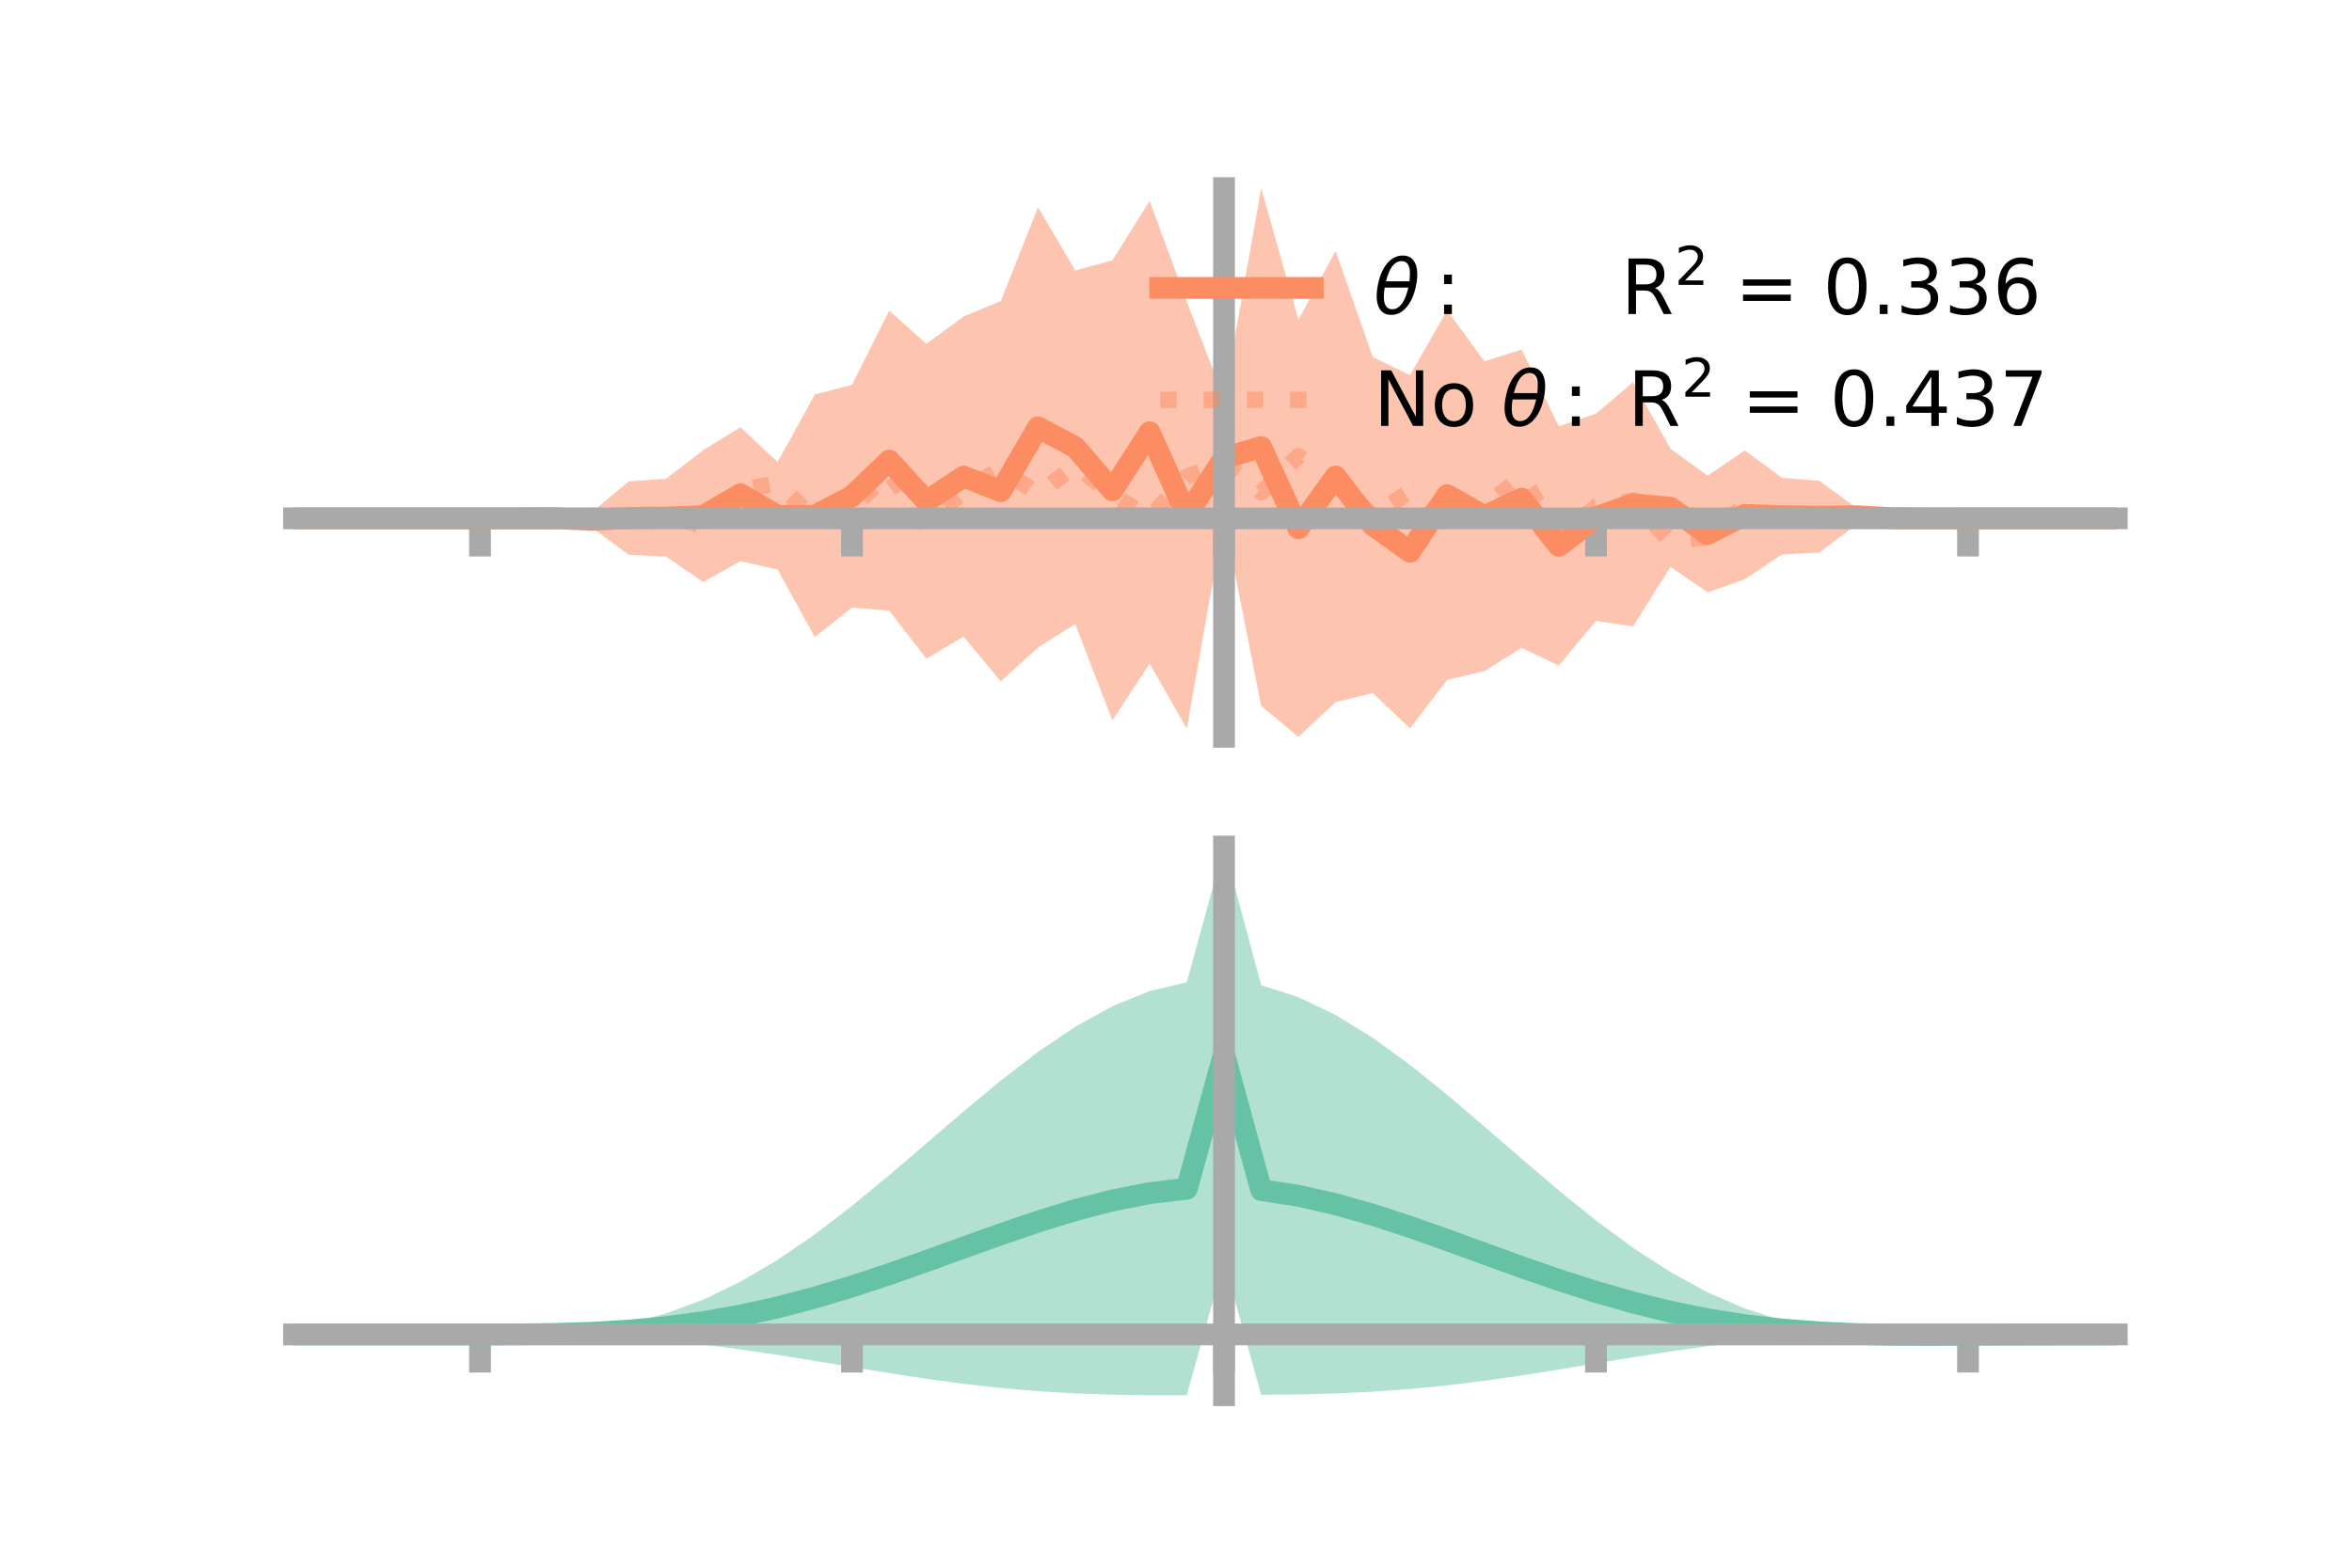
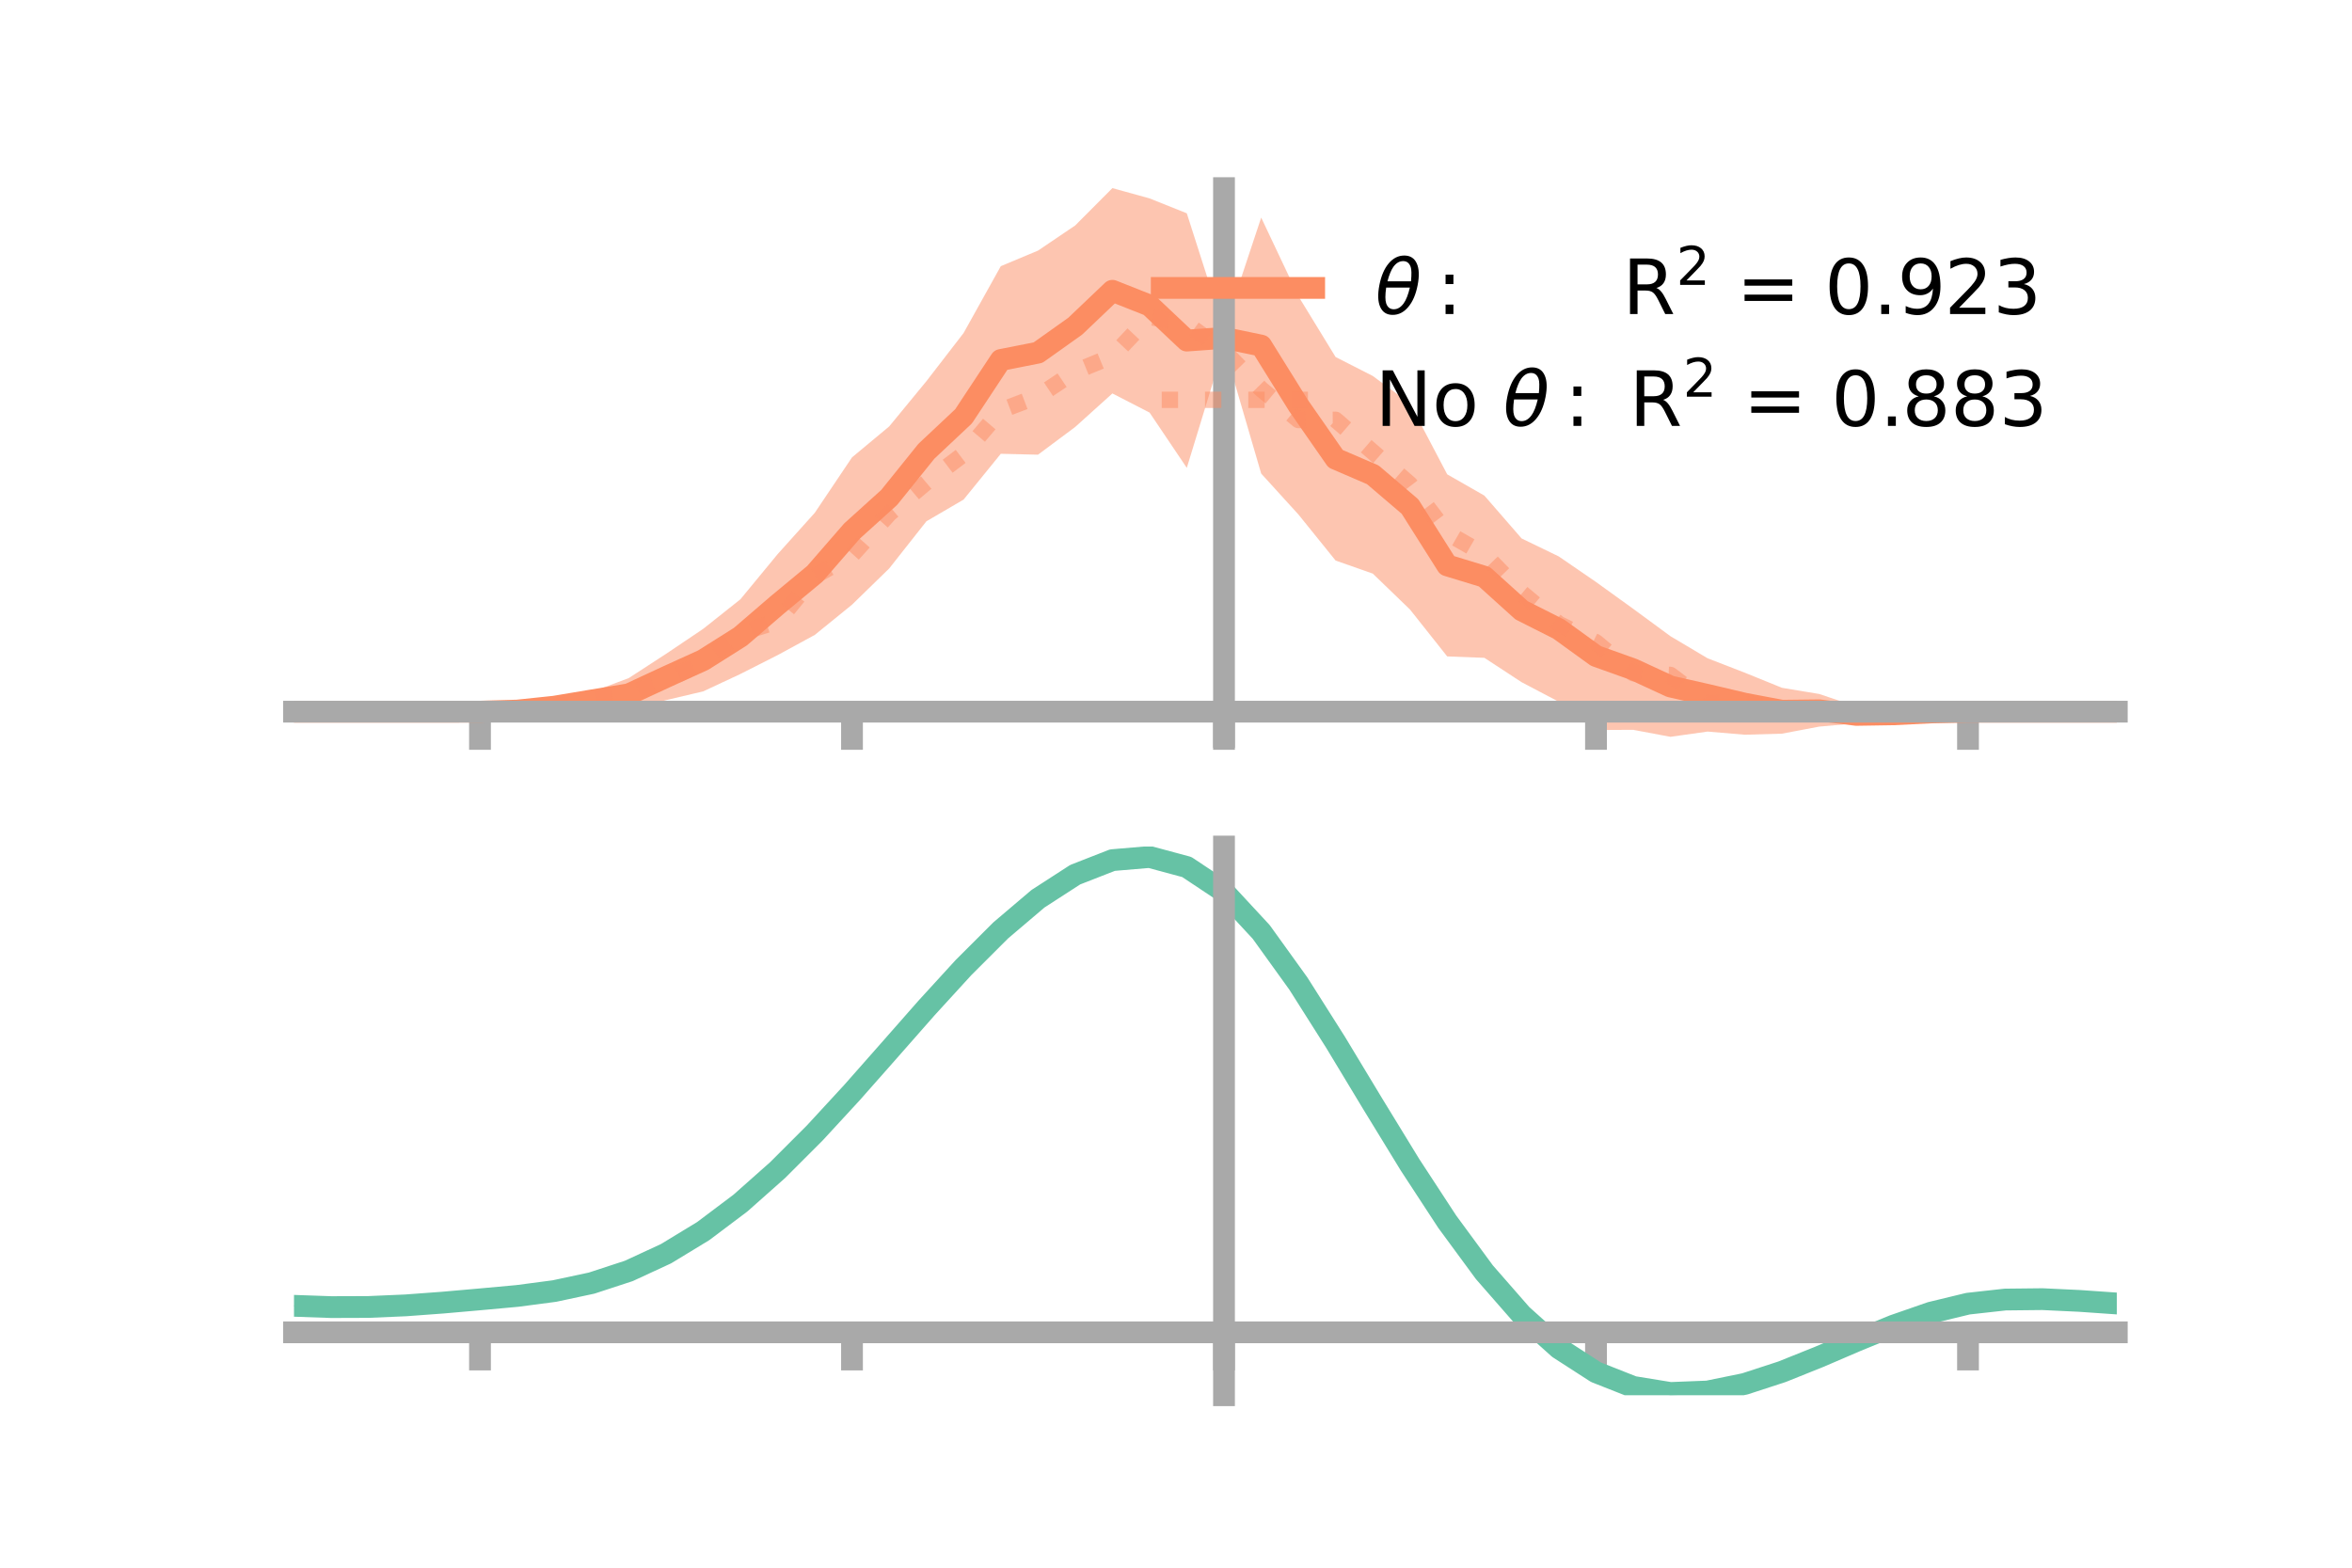
<svg xmlns="http://www.w3.org/2000/svg" xmlns:xlink="http://www.w3.org/1999/xlink" height="144pt" version="1.1" viewBox="0 0 216 144" width="216pt">
  <defs>
    <style type="text/css">*{stroke-linecap:butt;stroke-linejoin:round;}</style>
  </defs>
  <g id="figure_1">
    <g id="patch_1">
      <path d="M 0 144  L 216 144  L 216 0  L 0 0  z " style="fill:none;" />
    </g>
    <g id="axes_1">
      <g id="patch_2">
        <path d="M 27 67.68  L 194.4 67.68  L 194.4 17.28  L 27 17.28  z " style="fill:none;" />
      </g>
      <g id="PolyCollection_1">
-         <path clip-path="url(#pbf8187cd9c)" d="M 27 47.612  L 27 47.612  L 30.416 47.612  L 33.833 47.612  L 37.249 47.612  L 40.665 47.612  L 44.082 47.612  L 47.498 47.59  L 50.914 46.957  L 54.331 47.055  L 57.747 44.212  L 61.163 43.981  L 64.58 41.348  L 67.996 39.247  L 71.412 42.442  L 74.829 36.235  L 78.245 35.346  L 81.661 28.531  L 85.078 31.583  L 88.494 29.07  L 91.91 27.656  L 95.327 19.035  L 98.743 24.837  L 102.159 23.914  L 105.576 18.454  L 108.992 27.705  L 112.408 36.581  L 115.824 17.28  L 119.241 29.373  L 122.657 23.046  L 126.073 32.811  L 129.49 34.457  L 132.906 28.507  L 136.322 33.191  L 139.739 32.104  L 143.155 39.16  L 146.571 37.992  L 149.988 35.088  L 153.404 41.211  L 156.82 43.688  L 160.237 41.38  L 163.653 43.895  L 167.069 44.16  L 170.486 46.647  L 173.902 46.914  L 177.318 47.596  L 180.735 47.612  L 184.151 47.612  L 187.567 47.612  L 190.984 47.612  L 194.4 47.612  L 194.4 47.612  L 194.4 47.612  L 190.984 47.612  L 187.567 47.612  L 184.151 47.612  L 180.735 47.612  L 177.318 47.632  L 173.902 48.287  L 170.486 48.188  L 167.069 50.756  L 163.653 50.926  L 160.237 53.21  L 156.82 54.411  L 153.404 52.069  L 149.988 57.537  L 146.571 57.029  L 143.155 61.127  L 139.739 59.514  L 136.322 61.642  L 132.906 62.446  L 129.49 66.899  L 126.073 63.664  L 122.657 64.49  L 119.241 67.68  L 115.824 64.854  L 112.408 47.564  L 108.992 66.933  L 105.576 60.956  L 102.159 66.17  L 98.743 57.312  L 95.327 59.479  L 91.91 62.585  L 88.494 58.486  L 85.078 60.502  L 81.661 56.089  L 78.245 55.813  L 74.829 58.518  L 71.412 52.321  L 67.996 51.543  L 64.58 53.463  L 61.163 51.122  L 57.747 50.963  L 54.331 48.451  L 50.914 48.239  L 47.498 47.628  L 44.082 47.612  L 40.665 47.612  L 37.249 47.612  L 33.833 47.612  L 30.416 47.612  L 27 47.612  z " style="fill:#fc8d62;fill-opacity:0.5;" />
+         <path clip-path="url(#pa33185b040)" d="M 27 65.37  L 27 65.37  L 30.416 65.37  L 33.833 65.37  L 37.249 65.37  L 40.665 65.37  L 44.082 65.363  L 47.498 65.088  L 50.914 64.299  L 54.331 63.572  L 57.747 62.283  L 61.163 60.063  L 64.58 57.762  L 67.996 55.049  L 71.412 50.903  L 74.829 47.101  L 78.245 42.014  L 81.661 39.168  L 85.078 35.015  L 88.494 30.588  L 91.91 24.449  L 95.327 23.02  L 98.743 20.709  L 102.159 17.28  L 105.576 18.224  L 108.992 19.593  L 112.408 30.271  L 115.824 19.986  L 119.241 27.212  L 122.657 32.794  L 126.073 34.535  L 129.49 37.068  L 132.906 43.57  L 136.322 45.525  L 139.739 49.459  L 143.155 51.112  L 146.571 53.458  L 149.988 55.922  L 153.404 58.435  L 156.82 60.467  L 160.237 61.791  L 163.653 63.179  L 167.069 63.746  L 170.486 64.893  L 173.902 64.999  L 177.318 65.264  L 180.735 65.365  L 184.151 65.37  L 187.567 65.37  L 190.984 65.37  L 194.4 65.37  L 194.4 65.37  L 194.4 65.37  L 190.984 65.37  L 187.567 65.37  L 184.151 65.37  L 180.735 65.376  L 177.318 65.625  L 173.902 66.228  L 170.486 66.441  L 167.069 66.743  L 163.653 67.39  L 160.237 67.487  L 156.82 67.199  L 153.404 67.68  L 149.988 67.038  L 146.571 67.056  L 143.155 64.46  L 139.739 62.662  L 136.322 60.425  L 132.906 60.295  L 129.49 55.988  L 126.073 52.689  L 122.657 51.488  L 119.241 47.256  L 115.824 43.501  L 112.408 31.803  L 108.992 42.976  L 105.576 37.9  L 102.159 36.14  L 98.743 39.218  L 95.327 41.766  L 91.91 41.683  L 88.494 45.889  L 85.078 47.884  L 81.661 52.216  L 78.245 55.544  L 74.829 58.318  L 71.412 60.178  L 67.996 61.909  L 64.58 63.506  L 61.163 64.312  L 57.747 65.265  L 54.331 65.105  L 50.914 65.523  L 47.498 65.453  L 44.082 65.374  L 40.665 65.37  L 37.249 65.37  L 33.833 65.37  L 30.416 65.37  L 27 65.37  z " style="fill:#fc8d62;fill-opacity:0.5;" />
      </g>
      <g id="matplotlib.axis_1">
        <g id="xtick_1">
          <g id="line2d_1">
            <defs>
-               <path d="M 0 0  L 0 3.5  " id="m84d015253f" style="stroke:#a9a9a9;stroke-width:2;" />
+               <path d="M 0 0  L 0 3.5  " id="m11785f9347" style="stroke:#a9a9a9;stroke-width:2;" />
            </defs>
            <g>
-               <use style="fill:#a9a9a9;stroke:#a9a9a9;stroke-width:2;" x="44.082" xlink:href="#m84d015253f" y="47.612" />
+               <use style="fill:#a9a9a9;stroke:#a9a9a9;stroke-width:2;" x="44.082" xlink:href="#m11785f9347" y="65.37" />
            </g>
          </g>
        </g>
        <g id="xtick_2">
          <g id="line2d_2">
            <g>
-               <use style="fill:#a9a9a9;stroke:#a9a9a9;stroke-width:2;" x="78.245" xlink:href="#m84d015253f" y="47.612" />
+               <use style="fill:#a9a9a9;stroke:#a9a9a9;stroke-width:2;" x="78.245" xlink:href="#m11785f9347" y="65.37" />
            </g>
          </g>
        </g>
        <g id="xtick_3">
          <g id="line2d_3">
            <g>
-               <use style="fill:#a9a9a9;stroke:#a9a9a9;stroke-width:2;" x="112.408" xlink:href="#m84d015253f" y="47.612" />
+               <use style="fill:#a9a9a9;stroke:#a9a9a9;stroke-width:2;" x="112.408" xlink:href="#m11785f9347" y="65.37" />
            </g>
          </g>
        </g>
        <g id="xtick_4">
          <g id="line2d_4">
            <g>
-               <use style="fill:#a9a9a9;stroke:#a9a9a9;stroke-width:2;" x="146.571" xlink:href="#m84d015253f" y="47.612" />
+               <use style="fill:#a9a9a9;stroke:#a9a9a9;stroke-width:2;" x="146.571" xlink:href="#m11785f9347" y="65.37" />
            </g>
          </g>
        </g>
        <g id="xtick_5">
          <g id="line2d_5">
            <g>
-               <use style="fill:#a9a9a9;stroke:#a9a9a9;stroke-width:2;" x="180.735" xlink:href="#m84d015253f" y="47.612" />
+               <use style="fill:#a9a9a9;stroke:#a9a9a9;stroke-width:2;" x="180.735" xlink:href="#m11785f9347" y="65.37" />
            </g>
          </g>
        </g>
      </g>
      <g id="matplotlib.axis_2" />
      <g id="line2d_6">
-         <path clip-path="url(#pbf8187cd9c)" d="M 27 47.612  L 30.416 47.612  L 33.833 47.612  L 37.249 47.612  L 40.665 47.612  L 44.082 47.612  L 47.498 47.609  L 50.914 47.598  L 54.331 47.753  L 57.747 47.588  L 61.163 47.551  L 64.58 47.406  L 67.996 45.395  L 71.412 47.382  L 74.829 47.377  L 78.245 45.58  L 81.661 42.31  L 85.078 46.042  L 88.494 43.778  L 91.91 45.121  L 95.327 39.257  L 98.743 41.074  L 102.159 45.042  L 105.576 39.705  L 108.992 47.319  L 112.408 42.072  L 115.824 41.067  L 119.241 48.527  L 122.657 43.768  L 126.073 48.238  L 129.49 50.678  L 132.906 45.477  L 136.322 47.417  L 139.739 45.809  L 143.155 50.143  L 146.571 47.511  L 149.988 46.312  L 153.404 46.64  L 156.82 49.05  L 160.237 47.295  L 163.653 47.41  L 167.069 47.458  L 170.486 47.418  L 173.902 47.601  L 177.318 47.614  L 180.735 47.612  L 184.151 47.612  L 187.567 47.612  L 190.984 47.612  L 194.4 47.612  " style="fill:none;stroke:#fc8d62;stroke-linecap:square;stroke-width:2;" />
+         <path clip-path="url(#pa33185b040)" d="M 27 65.37  L 30.416 65.37  L 33.833 65.37  L 37.249 65.37  L 40.665 65.37  L 44.082 65.369  L 47.498 65.27  L 50.914 64.911  L 54.331 64.339  L 57.747 63.774  L 61.163 62.188  L 64.58 60.634  L 67.996 58.479  L 71.412 55.54  L 74.829 52.71  L 78.245 48.779  L 81.661 45.692  L 85.078 41.449  L 88.494 38.239  L 91.91 33.066  L 95.327 32.393  L 98.743 29.964  L 102.159 26.71  L 105.576 28.062  L 108.992 31.284  L 112.408 31.037  L 115.824 31.744  L 119.241 37.234  L 122.657 42.141  L 126.073 43.612  L 129.49 46.528  L 132.906 51.932  L 136.322 52.975  L 139.739 56.061  L 143.155 57.786  L 146.571 60.257  L 149.988 61.48  L 153.404 63.057  L 156.82 63.833  L 160.237 64.639  L 163.653 65.285  L 167.069 65.245  L 170.486 65.667  L 173.902 65.613  L 177.318 65.444  L 180.735 65.37  L 184.151 65.37  L 187.567 65.37  L 190.984 65.37  L 194.4 65.37  " style="fill:none;stroke:#fc8d62;stroke-linecap:square;stroke-width:2;" />
      </g>
      <g id="line2d_7">
-         <path clip-path="url(#pbf8187cd9c)" d="M 27 47.612  L 30.416 47.612  L 33.833 47.612  L 37.249 47.612  L 40.665 47.612  L 44.082 47.612  L 47.498 47.658  L 50.914 47.608  L 54.331 47.448  L 57.747 47.339  L 61.163 47.205  L 64.58 48.324  L 67.996 45.028  L 71.412 44.386  L 74.829 47.751  L 78.245 46.686  L 81.661 43.378  L 85.078 48.308  L 88.494 45.066  L 91.91 43.054  L 95.327 45.367  L 98.743 42.77  L 102.159 45.448  L 105.576 47.556  L 108.992 43.792  L 112.408 42.566  L 115.824 45.225  L 119.241 41.905  L 122.657 44.214  L 126.073 47.395  L 129.49 45.125  L 132.906 48.056  L 136.322 46.544  L 139.739 43.818  L 143.155 49.23  L 146.571 46.588  L 149.988 45.961  L 153.404 49.72  L 156.82 49.363  L 160.237 46.388  L 163.653 47.734  L 167.069 47.723  L 170.486 47.715  L 173.902 47.606  L 177.318 47.562  L 180.735 47.612  L 184.151 47.612  L 187.567 47.612  L 190.984 47.612  L 194.4 47.612  " style="fill:none;stroke:#fc8d62;stroke-dasharray:1.5,2.475;stroke-dashoffset:0;stroke-opacity:0.5;stroke-width:1.5;" />
+         <path clip-path="url(#pa33185b040)" d="M 27 65.37  L 30.416 65.37  L 33.833 65.37  L 37.249 65.37  L 40.665 65.37  L 44.082 65.37  L 47.498 65.278  L 50.914 64.934  L 54.331 64.284  L 57.747 63.757  L 61.163 62.483  L 64.58 60.825  L 67.996 58.129  L 71.412 57.082  L 74.829 52.907  L 78.245 50.977  L 81.661 47.188  L 85.078 44.303  L 88.494 41.719  L 91.91 37.703  L 95.327 36.401  L 98.743 34.118  L 102.159 32.718  L 105.576 29.104  L 108.992 29.764  L 112.408 32.244  L 115.824 35.744  L 119.241 38.582  L 122.657 38.561  L 126.073 41.513  L 129.49 44.487  L 132.906 48.97  L 136.322 50.933  L 139.739 54.448  L 143.155 57.309  L 146.571 58.992  L 149.988 61.838  L 153.404 61.993  L 156.82 64.572  L 160.237 64.65  L 163.653 65.138  L 167.069 65.355  L 170.486 65.751  L 173.902 65.6  L 177.318 65.434  L 180.735 65.37  L 184.151 65.37  L 187.567 65.37  L 190.984 65.37  L 194.4 65.37  " style="fill:none;stroke:#fc8d62;stroke-dasharray:1.5,2.475;stroke-dashoffset:0;stroke-opacity:0.5;stroke-width:1.5;" />
      </g>
      <g id="patch_3">
        <path d="M 112.408 67.68  L 112.408 17.28  " style="fill:none;stroke:#a9a9a9;stroke-linecap:square;stroke-linejoin:miter;stroke-width:2;" />
      </g>
      <g id="patch_4">
        <path d="M 194.4 67.68  L 194.4 17.28  " style="fill:none;" />
      </g>
      <g id="patch_5">
-         <path d="M 27 47.612  L 194.4 47.612  " style="fill:none;stroke:#a9a9a9;stroke-linecap:square;stroke-linejoin:miter;stroke-width:2;" />
+         <path d="M 27 65.37  L 194.4 65.37  " style="fill:none;stroke:#a9a9a9;stroke-linecap:square;stroke-linejoin:miter;stroke-width:2;" />
      </g>
      <g id="patch_6">
        <path d="M 27 17.28  L 194.4 17.28  " style="fill:none;" />
      </g>
      <g id="legend_1">
        <g id="line2d_8">
-           <path d="M 106.55 26.449  L 120.55 26.449  " style="fill:none;stroke:#fc8d62;stroke-linecap:square;stroke-width:2;" />
+           <path d="M 106.69 26.449  L 120.69 26.449  " style="fill:none;stroke:#fc8d62;stroke-linecap:square;stroke-width:2;" />
        </g>
        <g id="line2d_9" />
        <g id="text_1">
-           <g transform="translate(126.15 28.89891)scale(0.07 -0.07)">
+           <g transform="translate(126.29 28.89891)scale(0.07 -0.07)">
            <defs>
              <path d="M 45.516 34.672  L 14.453 34.672  Q 12.359 20.062 14.5 13.875  Q 17.188 6.25 24.469 6.25  Q 31.781 6.25 37.359 13.922  Q 42.234 20.656 45.516 34.672  z M 47.016 42.969  Q 48.344 56.844 46.625 61.719  Q 43.953 69.438 36.766 69.438  Q 29.297 69.438 23.828 61.812  Q 19.531 55.672 16.156 42.969  z M 38.188 76.766  Q 49.906 76.766 54.594 66.406  Q 59.281 56.109 55.719 37.844  Q 52.203 19.625 43.453 9.281  Q 34.766 -1.125 23.047 -1.125  Q 11.281 -1.125 6.641 9.281  Q 2 19.625 5.516 37.844  Q 9.078 56.109 17.719 66.406  Q 26.422 76.766 38.188 76.766  z " id="DejaVuSans-Oblique-952" />
              <path d="M 11.719 12.406  L 22.016 12.406  L 22.016 0  L 11.719 0  z M 11.719 51.703  L 22.016 51.703  L 22.016 39.312  L 11.719 39.312  z " id="DejaVuSans-58" />
              <path id="DejaVuSans-32" />
              <path d="M 44.391 34.188  Q 47.562 33.109 50.562 29.594  Q 53.562 26.078 56.594 19.922  L 66.609 0  L 56 0  L 46.688 18.703  Q 43.062 26.031 39.672 28.422  Q 36.281 30.812 30.422 30.812  L 19.672 30.812  L 19.672 0  L 9.812 0  L 9.812 72.906  L 32.078 72.906  Q 44.578 72.906 50.734 67.672  Q 56.891 62.453 56.891 51.906  Q 56.891 45.016 53.688 40.469  Q 50.484 35.938 44.391 34.188  z M 19.672 64.797  L 19.672 38.922  L 32.078 38.922  Q 39.203 38.922 42.844 42.219  Q 46.484 45.516 46.484 51.906  Q 46.484 58.297 42.844 61.547  Q 39.203 64.797 32.078 64.797  z " id="DejaVuSans-82" />
              <path d="M 19.188 8.297  L 53.609 8.297  L 53.609 0  L 7.328 0  L 7.328 8.297  Q 12.938 14.109 22.625 23.891  Q 32.328 33.688 34.812 36.531  Q 39.547 41.844 41.422 45.531  Q 43.312 49.219 43.312 52.781  Q 43.312 58.594 39.234 62.25  Q 35.156 65.922 28.609 65.922  Q 23.969 65.922 18.812 64.312  Q 13.672 62.703 7.812 59.422  L 7.812 69.391  Q 13.766 71.781 18.938 73  Q 24.125 74.219 28.422 74.219  Q 39.75 74.219 46.484 68.547  Q 53.219 62.891 53.219 53.422  Q 53.219 48.922 51.531 44.891  Q 49.859 40.875 45.406 35.406  Q 44.188 33.984 37.641 27.219  Q 31.109 20.453 19.188 8.297  z " id="DejaVuSans-50" />
              <path d="M 10.594 45.406  L 73.188 45.406  L 73.188 37.203  L 10.594 37.203  z M 10.594 25.484  L 73.188 25.484  L 73.188 17.188  L 10.594 17.188  z " id="DejaVuSans-61" />
              <path d="M 31.781 66.406  Q 24.172 66.406 20.328 58.906  Q 16.5 51.422 16.5 36.375  Q 16.5 21.391 20.328 13.891  Q 24.172 6.391 31.781 6.391  Q 39.453 6.391 43.281 13.891  Q 47.125 21.391 47.125 36.375  Q 47.125 51.422 43.281 58.906  Q 39.453 66.406 31.781 66.406  z M 31.781 74.219  Q 44.047 74.219 50.516 64.516  Q 56.984 54.828 56.984 36.375  Q 56.984 17.969 50.516 8.266  Q 44.047 -1.422 31.781 -1.422  Q 19.531 -1.422 13.062 8.266  Q 6.594 17.969 6.594 36.375  Q 6.594 54.828 13.062 64.516  Q 19.531 74.219 31.781 74.219  z " id="DejaVuSans-48" />
              <path d="M 10.688 12.406  L 21 12.406  L 21 0  L 10.688 0  z " id="DejaVuSans-46" />
+               <path d="M 10.984 1.516  L 10.984 10.5  Q 14.703 8.734 18.5 7.812  Q 22.312 6.891 25.984 6.891  Q 35.75 6.891 40.891 13.453  Q 46.047 20.016 46.781 33.406  Q 43.953 29.203 39.594 26.953  Q 35.25 24.703 29.984 24.703  Q 19.047 24.703 12.672 31.312  Q 6.297 37.938 6.297 49.422  Q 6.297 60.641 12.938 67.422  Q 19.578 74.219 30.609 74.219  Q 43.266 74.219 49.922 64.516  Q 56.594 54.828 56.594 36.375  Q 56.594 19.141 48.406 8.859  Q 40.234 -1.422 26.422 -1.422  Q 22.703 -1.422 18.891 -0.688  Q 15.094 0.047 10.984 1.516  z M 30.609 32.422  Q 37.25 32.422 41.125 36.953  Q 45.016 41.5 45.016 49.422  Q 45.016 57.281 41.125 61.844  Q 37.25 66.406 30.609 66.406  Q 23.969 66.406 20.094 61.844  Q 16.219 57.281 16.219 49.422  Q 16.219 41.5 20.094 36.953  Q 23.969 32.422 30.609 32.422  z " id="DejaVuSans-57" />
              <path d="M 40.578 39.312  Q 47.656 37.797 51.625 33  Q 55.609 28.219 55.609 21.188  Q 55.609 10.406 48.188 4.484  Q 40.766 -1.422 27.094 -1.422  Q 22.516 -1.422 17.656 -0.516  Q 12.797 0.391 7.625 2.203  L 7.625 11.719  Q 11.719 9.328 16.594 8.109  Q 21.484 6.891 26.812 6.891  Q 36.078 6.891 40.938 10.547  Q 45.797 14.203 45.797 21.188  Q 45.797 27.641 41.281 31.266  Q 36.766 34.906 28.719 34.906  L 20.219 34.906  L 20.219 43.016  L 29.109 43.016  Q 36.375 43.016 40.234 45.922  Q 44.094 48.828 44.094 54.297  Q 44.094 59.906 40.109 62.906  Q 36.141 65.922 28.719 65.922  Q 24.656 65.922 20.016 65.031  Q 15.375 64.156 9.812 62.312  L 9.812 71.094  Q 15.438 72.656 20.344 73.438  Q 25.25 74.219 29.594 74.219  Q 40.828 74.219 47.359 69.109  Q 53.906 64.016 53.906 55.328  Q 53.906 49.266 50.438 45.094  Q 46.969 40.922 40.578 39.312  z " id="DejaVuSans-51" />
-               <path d="M 33.016 40.375  Q 26.375 40.375 22.484 35.828  Q 18.609 31.297 18.609 23.391  Q 18.609 15.531 22.484 10.953  Q 26.375 6.391 33.016 6.391  Q 39.656 6.391 43.531 10.953  Q 47.406 15.531 47.406 23.391  Q 47.406 31.297 43.531 35.828  Q 39.656 40.375 33.016 40.375  z M 52.594 71.297  L 52.594 62.312  Q 48.875 64.062 45.094 64.984  Q 41.312 65.922 37.594 65.922  Q 27.828 65.922 22.672 59.328  Q 17.531 52.734 16.797 39.406  Q 19.672 43.656 24.016 45.922  Q 28.375 48.188 33.594 48.188  Q 44.578 48.188 50.953 41.516  Q 57.328 34.859 57.328 23.391  Q 57.328 12.156 50.688 5.359  Q 44.047 -1.422 33.016 -1.422  Q 20.359 -1.422 13.672 8.266  Q 6.984 17.969 6.984 36.375  Q 6.984 53.656 15.188 63.938  Q 23.391 74.219 37.203 74.219  Q 40.922 74.219 44.703 73.484  Q 48.484 72.75 52.594 71.297  z " id="DejaVuSans-54" />
            </defs>
            <use transform="translate(0 0.765625)" xlink:href="#DejaVuSans-Oblique-952" />
            <use transform="translate(80.66406 0.765625)" xlink:href="#DejaVuSans-58" />
            <use transform="translate(133.8379 0.765625)" xlink:href="#DejaVuSans-32" />
            <use transform="translate(165.625 0.765625)" xlink:href="#DejaVuSans-32" />
            <use transform="translate(197.4121 0.765625)" xlink:href="#DejaVuSans-32" />
            <use transform="translate(229.1992 0.765625)" xlink:href="#DejaVuSans-32" />
            <use transform="translate(260.9863 0.765625)" xlink:href="#DejaVuSans-32" />
            <use transform="translate(292.7734 0.765625)" xlink:href="#DejaVuSans-32" />
            <use transform="translate(324.5605 0.765625)" xlink:href="#DejaVuSans-82" />
            <use transform="translate(395 39.04688)scale(0.7)" xlink:href="#DejaVuSans-50" />
            <use transform="translate(442.2705 0.765625)" xlink:href="#DejaVuSans-32" />
            <use transform="translate(474.0576 0.765625)" xlink:href="#DejaVuSans-61" />
            <use transform="translate(557.8467 0.765625)" xlink:href="#DejaVuSans-32" />
            <use transform="translate(589.6338 0.765625)" xlink:href="#DejaVuSans-48" />
            <use transform="translate(653.2568 0.765625)" xlink:href="#DejaVuSans-46" />
-             <use transform="translate(685.0439 0.765625)" xlink:href="#DejaVuSans-51" />
-             <use transform="translate(748.667 0.765625)" xlink:href="#DejaVuSans-51" />
-             <use transform="translate(812.29 0.765625)" xlink:href="#DejaVuSans-54" />
+             <use transform="translate(685.0439 0.765625)" xlink:href="#DejaVuSans-57" />
+             <use transform="translate(746.917 0.765625)" xlink:href="#DejaVuSans-50" />
+             <use transform="translate(810.54 0.765625)" xlink:href="#DejaVuSans-51" />
          </g>
        </g>
        <g id="line2d_10">
-           <path d="M 106.55 36.724  L 120.55 36.724  " style="fill:none;stroke:#fc8d62;stroke-dasharray:1.5,2.475;stroke-dashoffset:0;stroke-opacity:0.5;stroke-width:1.5;" />
+           <path d="M 106.69 36.724  L 120.69 36.724  " style="fill:none;stroke:#fc8d62;stroke-dasharray:1.5,2.475;stroke-dashoffset:0;stroke-opacity:0.5;stroke-width:1.5;" />
        </g>
        <g id="line2d_11" />
        <g id="text_2">
-           <g transform="translate(126.15 39.17359)scale(0.07 -0.07)">
+           <g transform="translate(126.29 39.17359)scale(0.07 -0.07)">
            <defs>
              <path d="M 9.812 72.906  L 23.094 72.906  L 55.422 11.922  L 55.422 72.906  L 64.984 72.906  L 64.984 0  L 51.703 0  L 19.391 60.984  L 19.391 0  L 9.812 0  z " id="DejaVuSans-78" />
              <path d="M 30.609 48.391  Q 23.391 48.391 19.188 42.75  Q 14.984 37.109 14.984 27.297  Q 14.984 17.484 19.156 11.844  Q 23.344 6.203 30.609 6.203  Q 37.797 6.203 41.984 11.859  Q 46.188 17.531 46.188 27.297  Q 46.188 37.016 41.984 42.703  Q 37.797 48.391 30.609 48.391  z M 30.609 56  Q 42.328 56 49.016 48.375  Q 55.719 40.766 55.719 27.297  Q 55.719 13.875 49.016 6.219  Q 42.328 -1.422 30.609 -1.422  Q 18.844 -1.422 12.172 6.219  Q 5.516 13.875 5.516 27.297  Q 5.516 40.766 12.172 48.375  Q 18.844 56 30.609 56  z " id="DejaVuSans-111" />
-               <path d="M 37.797 64.312  L 12.891 25.391  L 37.797 25.391  z M 35.203 72.906  L 47.609 72.906  L 47.609 25.391  L 58.016 25.391  L 58.016 17.188  L 47.609 17.188  L 47.609 0  L 37.797 0  L 37.797 17.188  L 4.891 17.188  L 4.891 26.703  z " id="DejaVuSans-52" />
-               <path d="M 8.203 72.906  L 55.078 72.906  L 55.078 68.703  L 28.609 0  L 18.312 0  L 43.219 64.594  L 8.203 64.594  z " id="DejaVuSans-55" />
+               <path d="M 31.781 34.625  Q 24.75 34.625 20.719 30.859  Q 16.703 27.094 16.703 20.516  Q 16.703 13.922 20.719 10.156  Q 24.75 6.391 31.781 6.391  Q 38.812 6.391 42.859 10.172  Q 46.922 13.969 46.922 20.516  Q 46.922 27.094 42.891 30.859  Q 38.875 34.625 31.781 34.625  z M 21.922 38.812  Q 15.578 40.375 12.031 44.719  Q 8.5 49.078 8.5 55.328  Q 8.5 64.062 14.719 69.141  Q 20.953 74.219 31.781 74.219  Q 42.672 74.219 48.875 69.141  Q 55.078 64.062 55.078 55.328  Q 55.078 49.078 51.531 44.719  Q 48 40.375 41.703 38.812  Q 48.828 37.156 52.797 32.312  Q 56.781 27.484 56.781 20.516  Q 56.781 9.906 50.312 4.234  Q 43.844 -1.422 31.781 -1.422  Q 19.734 -1.422 13.25 4.234  Q 6.781 9.906 6.781 20.516  Q 6.781 27.484 10.781 32.312  Q 14.797 37.156 21.922 38.812  z M 18.312 54.391  Q 18.312 48.734 21.844 45.562  Q 25.391 42.391 31.781 42.391  Q 38.141 42.391 41.719 45.562  Q 45.312 48.734 45.312 54.391  Q 45.312 60.062 41.719 63.234  Q 38.141 66.406 31.781 66.406  Q 25.391 66.406 21.844 63.234  Q 18.312 60.062 18.312 54.391  z " id="DejaVuSans-56" />
            </defs>
            <use transform="translate(0 0.765625)" xlink:href="#DejaVuSans-78" />
            <use transform="translate(74.80469 0.765625)" xlink:href="#DejaVuSans-111" />
            <use transform="translate(135.9863 0.765625)" xlink:href="#DejaVuSans-32" />
            <use transform="translate(167.7734 0.765625)" xlink:href="#DejaVuSans-Oblique-952" />
            <use transform="translate(248.4375 0.765625)" xlink:href="#DejaVuSans-58" />
            <use transform="translate(301.6113 0.765625)" xlink:href="#DejaVuSans-32" />
            <use transform="translate(333.3984 0.765625)" xlink:href="#DejaVuSans-82" />
            <use transform="translate(403.8379 39.04688)scale(0.7)" xlink:href="#DejaVuSans-50" />
            <use transform="translate(451.1084 0.765625)" xlink:href="#DejaVuSans-32" />
            <use transform="translate(482.8955 0.765625)" xlink:href="#DejaVuSans-61" />
            <use transform="translate(566.6846 0.765625)" xlink:href="#DejaVuSans-32" />
            <use transform="translate(598.4717 0.765625)" xlink:href="#DejaVuSans-48" />
            <use transform="translate(662.0947 0.765625)" xlink:href="#DejaVuSans-46" />
-             <use transform="translate(693.8818 0.765625)" xlink:href="#DejaVuSans-52" />
-             <use transform="translate(757.5049 0.765625)" xlink:href="#DejaVuSans-51" />
-             <use transform="translate(821.1279 0.765625)" xlink:href="#DejaVuSans-55" />
+             <use transform="translate(691.2568 0.765625)" xlink:href="#DejaVuSans-56" />
+             <use transform="translate(754.8799 0.765625)" xlink:href="#DejaVuSans-56" />
+             <use transform="translate(818.5029 0.765625)" xlink:href="#DejaVuSans-51" />
          </g>
        </g>
      </g>
    </g>
    <g id="axes_2">
      <g id="patch_7">
        <path d="M 27 128.16  L 194.4 128.16  L 194.4 77.76  L 27 77.76  z " style="fill:none;" />
      </g>
      <g id="PolyCollection_2">
-         <path clip-path="url(#pb627d326dc)" d="M 27 122.579  L 27 122.573  L 30.416 122.574  L 33.833 122.575  L 37.249 122.575  L 40.665 122.575  L 44.082 122.575  L 47.498 122.558  L 50.914 122.44  L 54.331 122.13  L 57.747 121.551  L 61.163 120.646  L 64.58 119.379  L 67.996 117.735  L 71.412 115.725  L 74.829 113.383  L 78.245 110.765  L 81.661 107.946  L 85.078 105.02  L 88.494 102.085  L 91.91 99.252  L 95.327 96.628  L 98.743 94.319  L 102.159 92.426  L 105.576 91.035  L 108.992 90.22  L 112.408 77.76  L 115.824 90.505  L 119.241 91.59  L 122.657 93.227  L 126.073 95.333  L 129.49 97.813  L 132.906 100.564  L 136.322 103.476  L 139.739 106.44  L 143.155 109.351  L 146.571 112.11  L 149.988 114.632  L 153.404 116.847  L 156.82 118.709  L 160.237 120.192  L 163.653 121.295  L 167.069 122.038  L 170.486 122.438  L 173.902 122.498  L 177.318 122.505  L 180.735 122.526  L 184.151 122.544  L 187.567 122.556  L 190.984 122.565  L 194.4 122.57  L 194.4 122.584  L 194.4 122.584  L 190.984 122.595  L 187.567 122.613  L 184.151 122.643  L 180.735 122.687  L 177.318 122.738  L 173.902 122.724  L 170.486 122.648  L 167.069 122.74  L 163.653 122.951  L 160.237 123.26  L 156.82 123.659  L 153.404 124.135  L 149.988 124.668  L 146.571 125.233  L 143.155 125.8  L 139.739 126.342  L 136.322 126.833  L 132.906 127.252  L 129.49 127.587  L 126.073 127.834  L 122.657 127.995  L 119.241 128.085  L 115.824 128.122  L 112.408 115.863  L 108.992 128.159  L 105.576 128.16  L 102.159 128.112  L 98.743 127.993  L 95.327 127.789  L 91.91 127.494  L 88.494 127.111  L 85.078 126.65  L 81.661 126.129  L 78.245 125.571  L 74.829 125.003  L 71.412 124.454  L 67.996 123.951  L 64.58 123.514  L 61.163 123.159  L 57.747 122.895  L 54.331 122.718  L 50.914 122.62  L 47.498 122.581  L 44.082 122.575  L 40.665 122.575  L 37.249 122.575  L 33.833 122.575  L 30.416 122.576  L 27 122.579  z " style="fill:#66c2a5;fill-opacity:0.5;" />
+         <path clip-path="url(#p9939d7d0b1)" d="M 27 119.991  L 27 119.899  L 30.416 120.024  L 33.833 120.009  L 37.249 119.852  L 40.665 119.587  L 44.082 119.275  L 47.498 118.953  L 50.914 118.493  L 54.331 117.752  L 57.747 116.617  L 61.163 115.01  L 64.58 112.894  L 67.996 110.267  L 71.412 107.169  L 74.829 103.671  L 78.245 99.876  L 81.661 95.915  L 85.078 91.94  L 88.494 88.119  L 91.91 84.633  L 95.327 81.67  L 98.743 79.416  L 102.159 78.054  L 105.576 77.76  L 108.992 78.697  L 112.408 81.008  L 115.824 84.752  L 119.241 89.571  L 122.657 95.049  L 126.073 100.798  L 129.49 106.472  L 132.906 111.785  L 136.322 116.507  L 139.739 120.477  L 143.155 123.594  L 146.571 125.822  L 149.988 127.181  L 153.404 127.744  L 156.82 127.615  L 160.237 126.928  L 163.653 125.831  L 167.069 124.482  L 170.486 123.04  L 173.902 121.659  L 177.318 120.486  L 180.735 119.665  L 184.151 119.288  L 187.567 119.256  L 190.984 119.427  L 194.4 119.676  L 194.4 119.789  L 194.4 119.789  L 190.984 119.563  L 187.567 119.409  L 184.151 119.452  L 180.735 119.835  L 177.318 120.668  L 173.902 121.868  L 170.486 123.292  L 167.069 124.783  L 163.653 126.177  L 160.237 127.309  L 156.82 128.019  L 153.404 128.16  L 149.988 127.608  L 146.571 126.27  L 143.155 124.091  L 139.739 121.06  L 136.322 117.214  L 132.906 112.645  L 129.49 107.505  L 126.073 102.011  L 122.657 96.441  L 119.241 91.128  L 115.824 86.453  L 112.408 82.82  L 108.992 80.583  L 105.576 79.679  L 102.159 79.962  L 98.743 81.272  L 95.327 83.436  L 91.91 86.277  L 88.494 89.613  L 85.078 93.264  L 81.661 97.059  L 78.245 100.838  L 74.829 104.457  L 71.412 107.795  L 67.996 110.756  L 64.58 113.273  L 61.163 115.31  L 57.747 116.865  L 54.331 117.968  L 50.914 118.687  L 47.498 119.127  L 44.082 119.429  L 40.665 119.718  L 37.249 119.958  L 33.833 120.094  L 30.416 120.104  L 27 119.991  z " style="fill:#66c2a5;fill-opacity:0.5;" />
      </g>
      <g id="matplotlib.axis_3">
        <g id="xtick_6">
          <g id="line2d_12">
            <g>
-               <use style="fill:#a9a9a9;stroke:#a9a9a9;stroke-width:2;" x="44.082" xlink:href="#m84d015253f" y="122.575" />
+               <use style="fill:#a9a9a9;stroke:#a9a9a9;stroke-width:2;" x="44.082" xlink:href="#m11785f9347" y="122.38" />
            </g>
          </g>
        </g>
        <g id="xtick_7">
          <g id="line2d_13">
            <g>
-               <use style="fill:#a9a9a9;stroke:#a9a9a9;stroke-width:2;" x="78.245" xlink:href="#m84d015253f" y="122.575" />
+               <use style="fill:#a9a9a9;stroke:#a9a9a9;stroke-width:2;" x="78.245" xlink:href="#m11785f9347" y="122.38" />
            </g>
          </g>
        </g>
        <g id="xtick_8">
          <g id="line2d_14">
            <g>
-               <use style="fill:#a9a9a9;stroke:#a9a9a9;stroke-width:2;" x="112.408" xlink:href="#m84d015253f" y="122.575" />
+               <use style="fill:#a9a9a9;stroke:#a9a9a9;stroke-width:2;" x="112.408" xlink:href="#m11785f9347" y="122.38" />
            </g>
          </g>
        </g>
        <g id="xtick_9">
          <g id="line2d_15">
            <g>
-               <use style="fill:#a9a9a9;stroke:#a9a9a9;stroke-width:2;" x="146.571" xlink:href="#m84d015253f" y="122.575" />
+               <use style="fill:#a9a9a9;stroke:#a9a9a9;stroke-width:2;" x="146.571" xlink:href="#m11785f9347" y="122.38" />
            </g>
          </g>
        </g>
        <g id="xtick_10">
          <g id="line2d_16">
            <g>
-               <use style="fill:#a9a9a9;stroke:#a9a9a9;stroke-width:2;" x="180.735" xlink:href="#m84d015253f" y="122.575" />
+               <use style="fill:#a9a9a9;stroke:#a9a9a9;stroke-width:2;" x="180.735" xlink:href="#m11785f9347" y="122.38" />
            </g>
          </g>
        </g>
      </g>
      <g id="matplotlib.axis_4" />
      <g id="line2d_17">
-         <path clip-path="url(#pb627d326dc)" d="M 27 122.576  L 30.416 122.575  L 33.833 122.575  L 37.249 122.575  L 40.665 122.575  L 44.082 122.575  L 47.498 122.57  L 50.914 122.53  L 54.331 122.424  L 57.747 122.223  L 61.163 121.903  L 64.58 121.447  L 67.996 120.843  L 71.412 120.09  L 74.829 119.193  L 78.245 118.168  L 81.661 117.038  L 85.078 115.835  L 88.494 114.598  L 91.91 113.373  L 95.327 112.208  L 98.743 111.156  L 102.159 110.269  L 105.576 109.598  L 108.992 109.19  L 112.408 96.811  L 115.824 109.314  L 119.241 109.837  L 122.657 110.611  L 126.073 111.584  L 129.49 112.7  L 132.906 113.908  L 136.322 115.154  L 139.739 116.391  L 143.155 117.575  L 146.571 118.671  L 149.988 119.65  L 153.404 120.491  L 156.82 121.184  L 160.237 121.726  L 163.653 122.123  L 167.069 122.389  L 170.486 122.543  L 173.902 122.611  L 177.318 122.621  L 180.735 122.607  L 184.151 122.593  L 187.567 122.585  L 190.984 122.58  L 194.4 122.577  " style="fill:none;stroke:#66c2a5;stroke-linecap:square;stroke-width:2;" />
+         <path clip-path="url(#p9939d7d0b1)" d="M 27 119.945  L 30.416 120.064  L 33.833 120.052  L 37.249 119.905  L 40.665 119.653  L 44.082 119.352  L 47.498 119.04  L 50.914 118.59  L 54.331 117.86  L 57.747 116.741  L 61.163 115.16  L 64.58 113.083  L 67.996 110.512  L 71.412 107.482  L 74.829 104.064  L 78.245 100.357  L 81.661 96.487  L 85.078 92.602  L 88.494 88.866  L 91.91 85.455  L 95.327 82.553  L 98.743 80.344  L 102.159 79.008  L 105.576 78.719  L 108.992 79.64  L 112.408 81.914  L 115.824 85.602  L 119.241 90.35  L 122.657 95.745  L 126.073 101.405  L 129.49 106.989  L 132.906 112.215  L 136.322 116.861  L 139.739 120.769  L 143.155 123.842  L 146.571 126.046  L 149.988 127.395  L 153.404 127.952  L 156.82 127.817  L 160.237 127.118  L 163.653 126.004  L 167.069 124.633  L 170.486 123.166  L 173.902 121.764  L 177.318 120.577  L 180.735 119.75  L 184.151 119.37  L 187.567 119.333  L 190.984 119.495  L 194.4 119.733  " style="fill:none;stroke:#66c2a5;stroke-linecap:square;stroke-width:2;" />
      </g>
      <g id="patch_8">
        <path d="M 112.408 128.16  L 112.408 77.76  " style="fill:none;stroke:#a9a9a9;stroke-linecap:square;stroke-linejoin:miter;stroke-width:2;" />
      </g>
      <g id="patch_9">
        <path d="M 194.4 128.16  L 194.4 77.76  " style="fill:none;" />
      </g>
      <g id="patch_10">
-         <path d="M 27 122.575  L 194.4 122.575  " style="fill:none;stroke:#a9a9a9;stroke-linecap:square;stroke-linejoin:miter;stroke-width:2;" />
+         <path d="M 27 122.38  L 194.4 122.38  " style="fill:none;stroke:#a9a9a9;stroke-linecap:square;stroke-linejoin:miter;stroke-width:2;" />
      </g>
      <g id="patch_11">
        <path d="M 27 77.76  L 194.4 77.76  " style="fill:none;" />
      </g>
    </g>
  </g>
  <defs>
-     <clipPath id="pbf8187cd9c">
+     <clipPath id="pa33185b040">
      <rect height="50.4" width="167.4" x="27" y="17.28" />
    </clipPath>
-     <clipPath id="pb627d326dc">
+     <clipPath id="p9939d7d0b1">
      <rect height="50.4" width="167.4" x="27" y="77.76" />
    </clipPath>
  </defs>
</svg>
